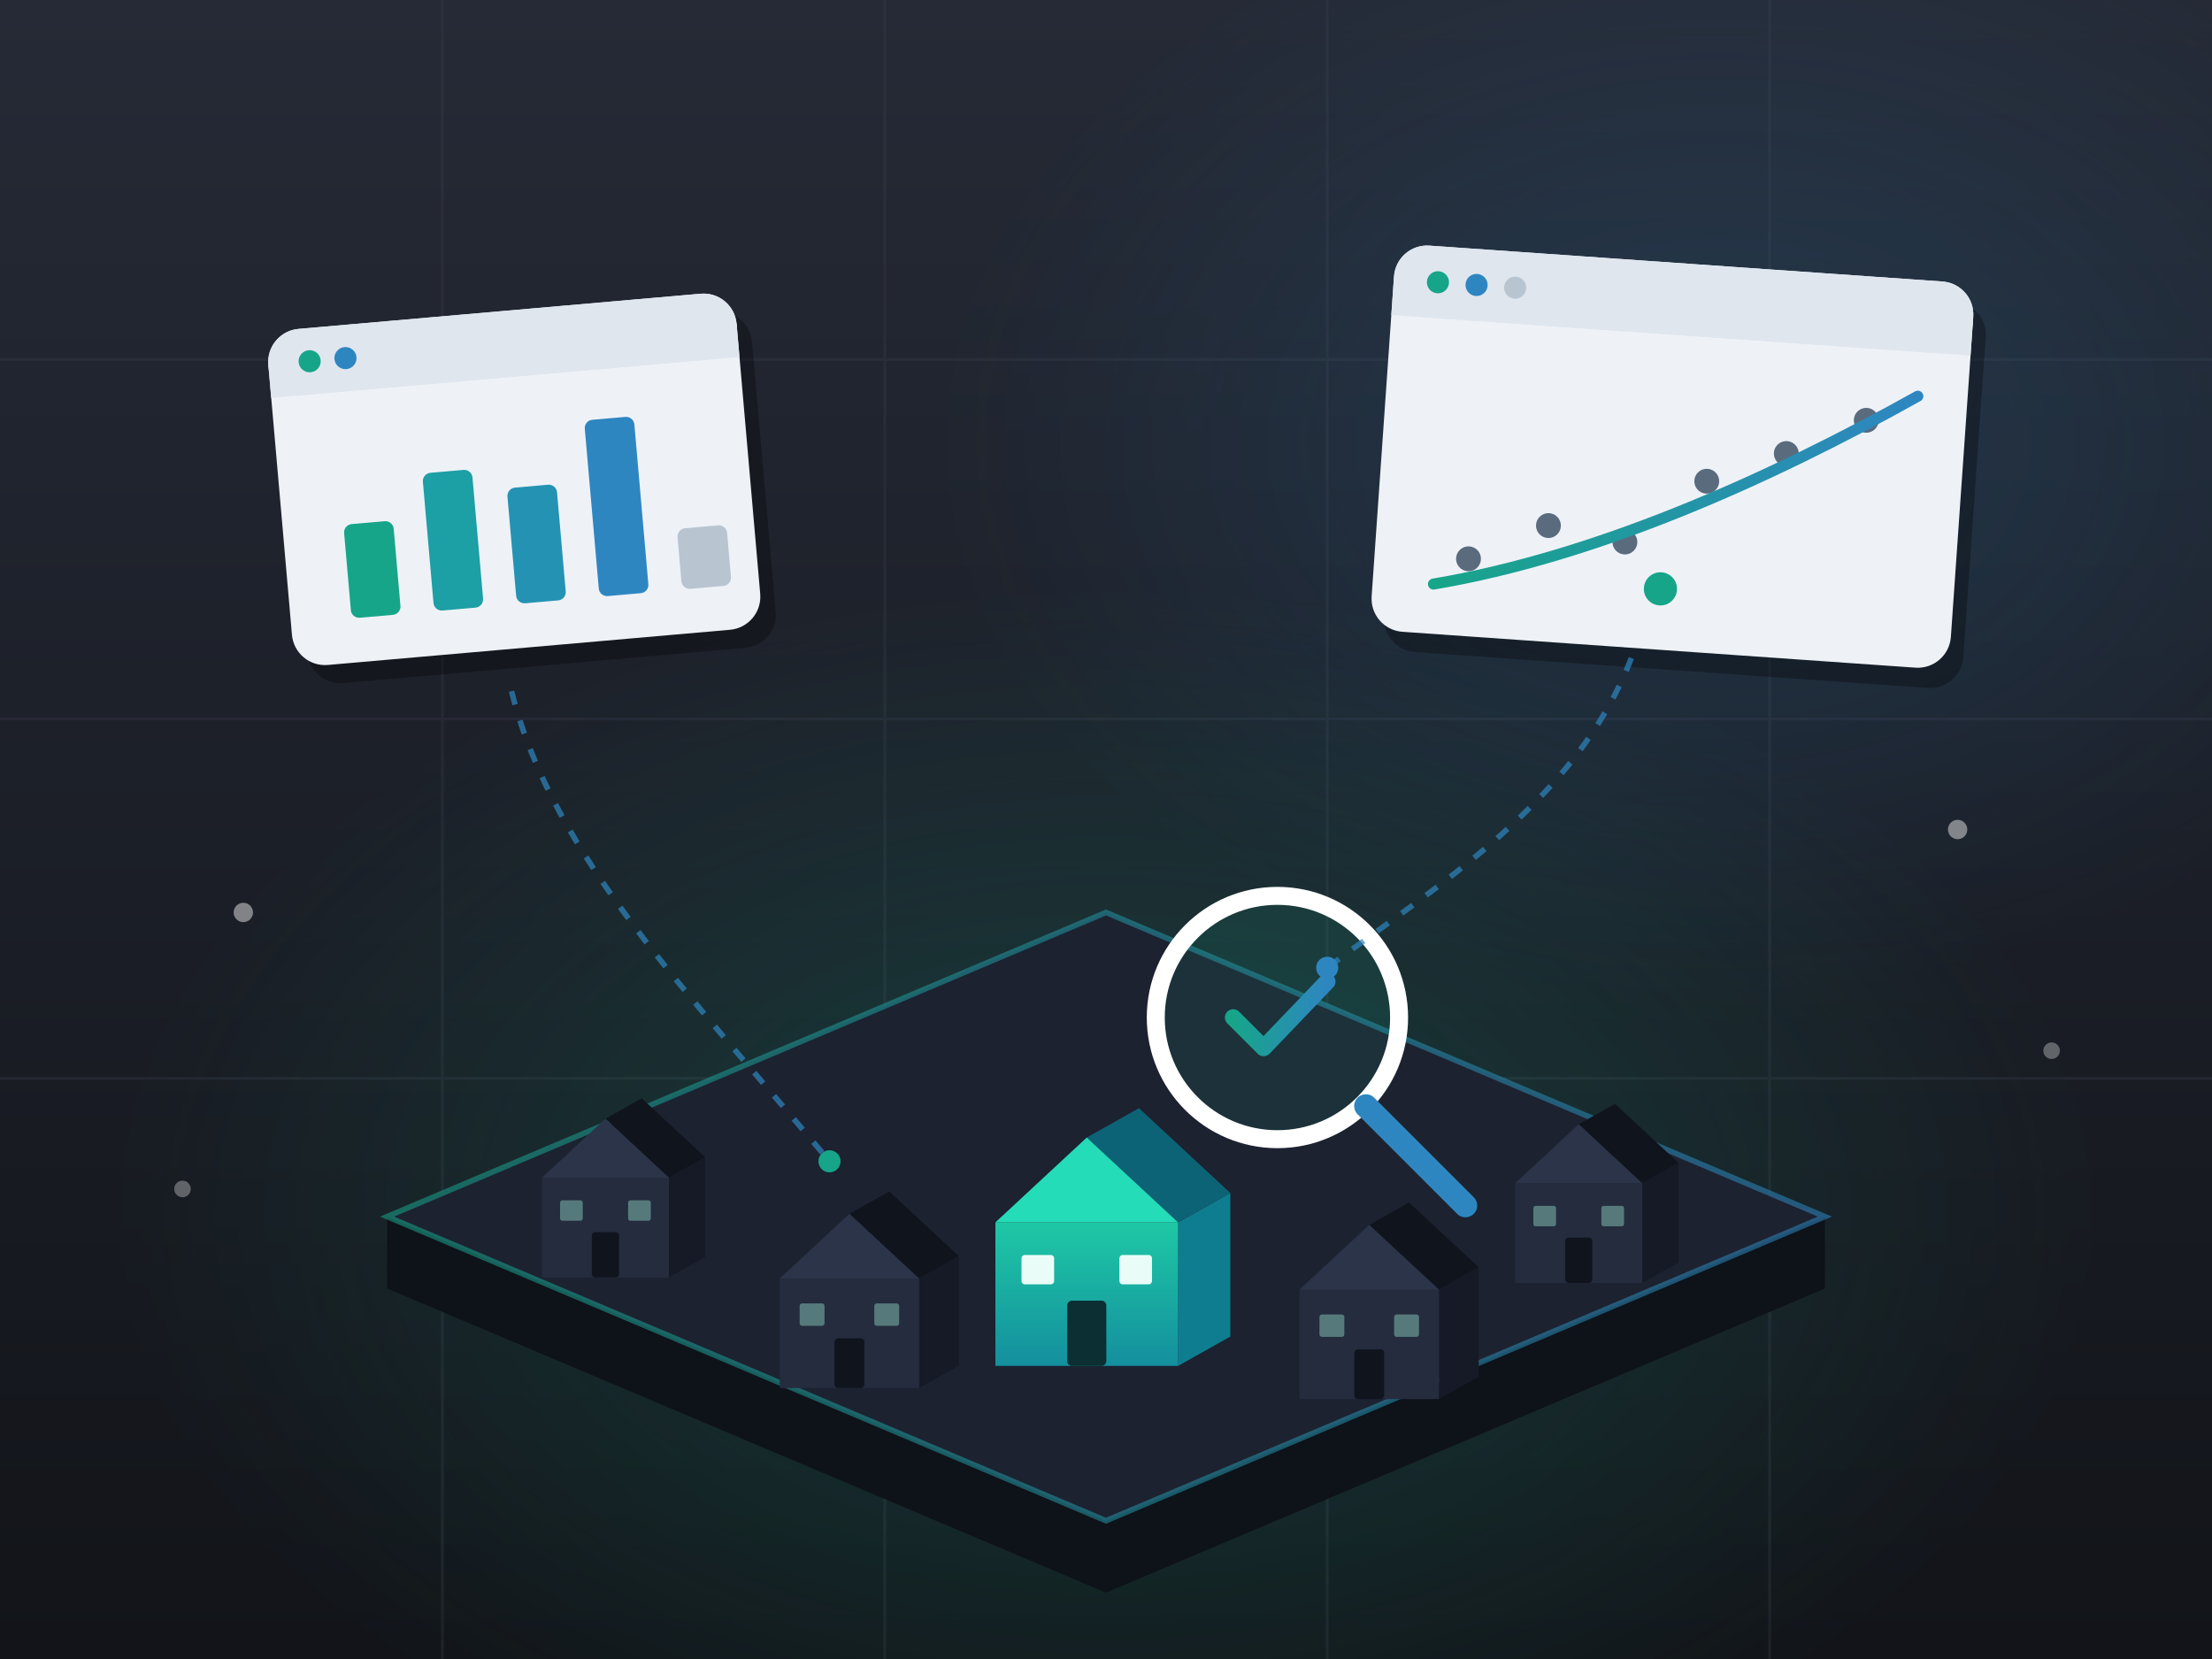
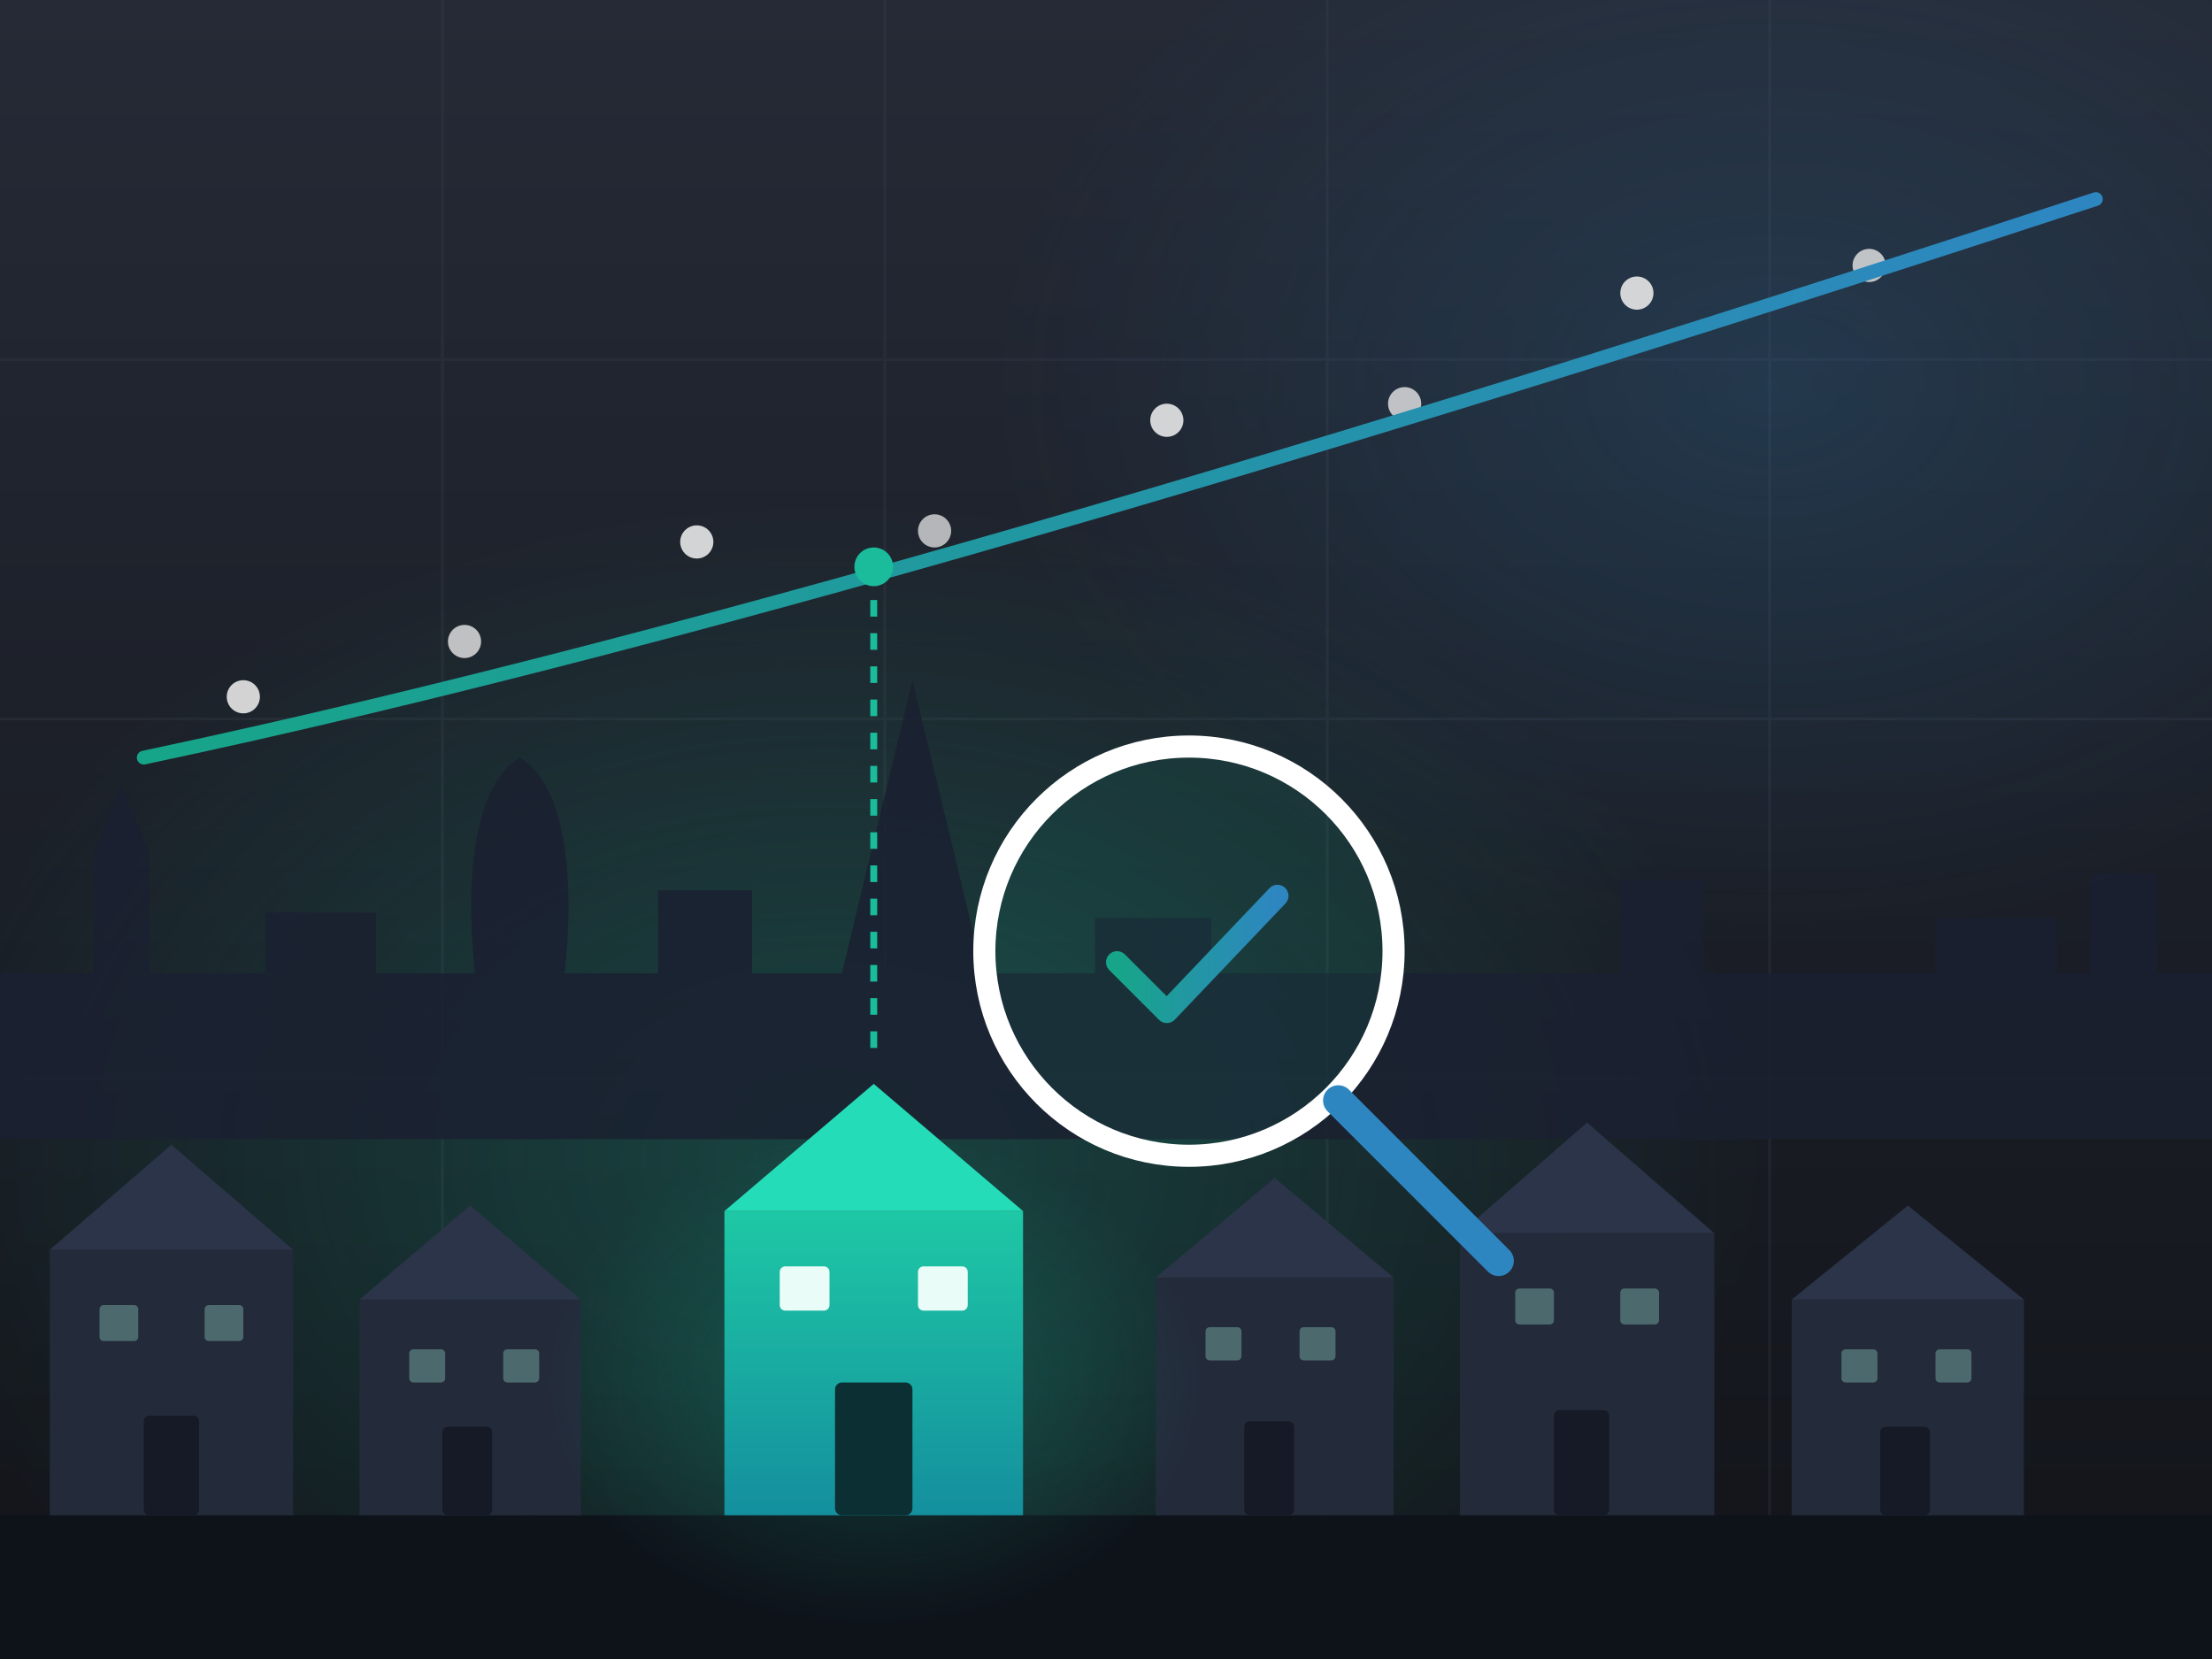
<svg xmlns="http://www.w3.org/2000/svg" viewBox="0 0 800 600" width="800" height="600" role="img" aria-label="Detecting undervalued homes in London">
  <defs>
    <linearGradient id="bg" x1="0" y1="0" x2="0" y2="1">
      <stop offset="0" stop-color="#252a36" />
      <stop offset="1" stop-color="#121419" />
    </linearGradient>
    <linearGradient id="gb" x1="0" y1="0" x2="1" y2="0">
      <stop offset="0" stop-color="#17A589" />
      <stop offset="1" stop-color="#2E86C1" />
    </linearGradient>
    <linearGradient id="house" x1="0" y1="0" x2="0" y2="1">
      <stop offset="0" stop-color="#1ec8a5" />
      <stop offset="1" stop-color="#148f9e" />
    </linearGradient>
    <radialGradient id="glowT" cx="0.5" cy="0.5" r="0.5">
-       <stop offset="0" stop-color="#17A589" stop-opacity="0.25" />
+       <stop offset="0" stop-color="#17A589" stop-opacity="0.30" />
      <stop offset="1" stop-color="#17A589" stop-opacity="0" />
    </radialGradient>
    <radialGradient id="glowB" cx="0.5" cy="0.5" r="0.5">
      <stop offset="0" stop-color="#2E86C1" stop-opacity="0.20" />
      <stop offset="1" stop-color="#2E86C1" stop-opacity="0" />
    </radialGradient>
-     <g id="ihouse-ink">
-       <polygon points="56,-44 72,-53 72,-9 56,0" fill="#151a26" />
-       <polygon points="28,-70 44,-79 72,-53 56,-44" fill="#10141d" />
-       <rect x="0" y="-44" width="56" height="44" fill="#242c3e" />
-       <polygon points="0,-44 28,-70 56,-44" fill="#2b3448" />
-       <rect x="22" y="-20" width="12" height="20" rx="1.5" fill="#10141d" />
-       <rect x="8" y="-34" width="10" height="9" rx="1" fill="#7fb9ad" opacity="0.55" />
-       <rect x="38" y="-34" width="10" height="9" rx="1" fill="#7fb9ad" opacity="0.55" />
-     </g>
-     <g id="ihouse-teal">
-       <polygon points="56,-44 72,-53 72,-9 56,0" fill="#0f7d90" />
-       <polygon points="28,-70 44,-79 72,-53 56,-44" fill="#0c6376" />
-       <rect x="0" y="-44" width="56" height="44" fill="url(#house)" />
-       <polygon points="0,-44 28,-70 56,-44" fill="#25dcb8" />
-       <rect x="22" y="-20" width="12" height="20" rx="1.5" fill="#0b2f33" />
-       <rect x="8" y="-34" width="10" height="9" rx="1" fill="#eafcf7" />
-       <rect x="38" y="-34" width="10" height="9" rx="1" fill="#eafcf7" />
-     </g>
  </defs>
  <rect width="800" height="600" fill="url(#bg)" />
-   <g stroke="#3E4250" stroke-width="1" opacity="0.28">
+   <g stroke="#3E4250" stroke-width="1" opacity="0.26">
    <line x1="0" y1="130" x2="800" y2="130" />
    <line x1="0" y1="260" x2="800" y2="260" />
    <line x1="0" y1="390" x2="800" y2="390" />
    <line x1="160" y1="0" x2="160" y2="600" />
    <line x1="320" y1="0" x2="320" y2="600" />
    <line x1="480" y1="0" x2="480" y2="600" />
    <line x1="640" y1="0" x2="640" y2="600" />
  </g>
-   <ellipse cx="400" cy="440" rx="360" ry="230" fill="url(#glowT)" />
-   <ellipse cx="620" cy="160" rx="280" ry="200" fill="url(#glowB)" />
-   <polygon points="400,576 140,466 140,440 400,550 660,440 660,466" fill="#0e1219" />
-   <polygon points="400,330 660,440 400,550 140,440" fill="#1c2230" />
-   <polygon points="400,330 660,440 400,550 140,440" fill="none" stroke="url(#gb)" stroke-width="2" opacity="0.55" />
-   <use href="#ihouse-ink" transform="translate(196,462) scale(0.82)" />
-   <use href="#ihouse-ink" transform="translate(282,502) scale(0.9)" />
-   <use href="#ihouse-ink" transform="translate(470,506) scale(0.9)" />
-   <use href="#ihouse-ink" transform="translate(548,464) scale(0.82)" />
-   <use href="#ihouse-teal" transform="translate(360,494) scale(1.18)" />
-   <g transform="translate(462,368)">
-     <circle r="44" fill="#17A589" opacity="0.12" />
-     <circle r="44" fill="none" stroke="#ffffff" stroke-width="6.5" />
-     <line x1="32" y1="32" x2="68" y2="68" stroke="#2E86C1" stroke-width="8.5" stroke-linecap="round" />
-     <path d="M -16 0 L -5 11 L 18 -13" fill="none" stroke="url(#gb)" stroke-width="6" stroke-linecap="round" stroke-linejoin="round" />
+   <ellipse cx="300" cy="420" rx="340" ry="240" fill="url(#glowT)" />
+   <ellipse cx="640" cy="140" rx="280" ry="200" fill="url(#glowB)" />
+   <g fill="#1a2030" opacity="0.85">
+     <rect x="0" y="352" width="800" height="60" />
+     <rect x="34" y="308" width="20" height="48" />
+     <polygon points="34,308 44,284 54,308" />
+     <rect x="96" y="330" width="40" height="26" />
+     <path d="M 172 354 C 167 310 174 282 188 274 C 202 282 209 310 204 354 Z" />
+     <rect x="238" y="322" width="34" height="34" />
+     <polygon points="304,354 330,246 356,354" />
+     <rect x="396" y="332" width="42" height="24" />
+     <rect x="586" y="318" width="30" height="38" />
+     <rect x="700" y="332" width="44" height="24" />
+     <rect x="756" y="316" width="24" height="40" />
  </g>
-   <g transform="translate(505,88) rotate(4)">
-     <rect x="5" y="7" width="210" height="140" rx="12" fill="#000000" opacity="0.30" />
-     <rect width="210" height="140" rx="12" fill="#eef2f7" />
-     <rect width="210" height="26" rx="12" fill="#dfe6ee" />
-     <rect y="14" width="210" height="12" fill="#dfe6ee" />
-     <circle cx="16" cy="13" r="4" fill="#17A589" />
-     <circle cx="30" cy="13" r="4" fill="#2E86C1" />
-     <circle cx="44" cy="13" r="4" fill="#b9c4d1" />
-     <g fill="#5a6b7e">
-       <circle cx="34" cy="112" r="4.5" />
-       <circle cx="62" cy="98" r="4.5" />
-       <circle cx="90" cy="102" r="4.5" />
-       <circle cx="118" cy="78" r="4.5" />
-       <circle cx="146" cy="66" r="4.5" />
-       <circle cx="174" cy="52" r="4.5" />
+   <g>
+     <rect x="0" y="548" width="800" height="52" fill="#0e1219" />
+     <g fill="#232a3a">
+       <rect x="18" y="452" width="88" height="96" />
+       <rect x="130" y="470" width="80" height="78" />
+       <rect x="418" y="462" width="86" height="86" />
+       <rect x="528" y="446" width="92" height="102" />
+       <rect x="648" y="470" width="84" height="78" />
    </g>
-     <circle cx="104" cy="118" r="6" fill="#17A589" />
-     <path d="M 22 122 C 80 108 140 76 192 42" fill="none" stroke="url(#gb)" stroke-width="4" stroke-linecap="round" />
+     <g fill="#2b3448">
+       <polygon points="18,452 62,414 106,452" />
+       <polygon points="130,470 170,436 210,470" />
+       <polygon points="418,462 461,426 504,462" />
+       <polygon points="528,446 574,406 620,446" />
+       <polygon points="648,470 690,436 732,470" />
+     </g>
+     <g fill="#7fb9ad" opacity="0.45">
+       <rect x="36" y="472" width="14" height="13" rx="1.5" />
+       <rect x="74" y="472" width="14" height="13" rx="1.5" />
+       <rect x="148" y="488" width="13" height="12" rx="1.5" />
+       <rect x="182" y="488" width="13" height="12" rx="1.5" />
+       <rect x="436" y="480" width="13" height="12" rx="1.5" />
+       <rect x="470" y="480" width="13" height="12" rx="1.5" />
+       <rect x="548" y="466" width="14" height="13" rx="1.5" />
+       <rect x="586" y="466" width="14" height="13" rx="1.5" />
+       <rect x="666" y="488" width="13" height="12" rx="1.5" />
+       <rect x="700" y="488" width="13" height="12" rx="1.5" />
+     </g>
+     <g fill="#151a26">
+       <rect x="52" y="512" width="20" height="36" rx="2" />
+       <rect x="160" y="516" width="18" height="32" rx="2" />
+       <rect x="450" y="514" width="18" height="34" rx="2" />
+       <rect x="562" y="510" width="20" height="38" rx="2" />
+       <rect x="680" y="516" width="18" height="32" rx="2" />
+     </g>
+     <ellipse cx="316" cy="500" rx="120" ry="90" fill="url(#glowT)" />
+     <rect x="262" y="438" width="108" height="110" fill="url(#house)" />
+     <polygon points="262,438 316,392 370,438" fill="#25dcb8" />
+     <rect x="282" y="458" width="18" height="16" rx="2" fill="#eafcf7" />
+     <rect x="332" y="458" width="18" height="16" rx="2" fill="#eafcf7" />
+     <rect x="302" y="500" width="28" height="48" rx="2.5" fill="#0b2f33" />
  </g>
-   <g transform="translate(96,120) rotate(-5)">
-     <rect x="5" y="7" width="170" height="122" rx="12" fill="#000000" opacity="0.30" />
-     <rect width="170" height="122" rx="12" fill="#eef2f7" />
-     <rect width="170" height="24" rx="12" fill="#dfe6ee" />
-     <rect y="12" width="170" height="12" fill="#dfe6ee" />
-     <circle cx="15" cy="12" r="4" fill="#17A589" />
-     <circle cx="28" cy="12" r="4" fill="#2E86C1" />
-     <g>
-       <rect x="22" y="72" width="18" height="34" rx="3" fill="#17A589" />
-       <rect x="52" y="56" width="18" height="50" rx="3" fill="#1c9fa5" />
-       <rect x="82" y="64" width="18" height="42" rx="3" fill="#2493b3" />
-       <rect x="112" y="42" width="18" height="64" rx="3" fill="#2E86C1" />
-       <rect x="142" y="84" width="18" height="22" rx="3" fill="#b9c4d1" />
-     </g>
+   <g fill="#e7e7e7">
+     <circle cx="88" cy="252" r="6" opacity="0.9" />
+     <circle cx="168" cy="232" r="6" opacity="0.8" />
+     <circle cx="252" cy="196" r="6" opacity="0.9" />
+     <circle cx="338" cy="192" r="6" opacity="0.75" />
+     <circle cx="422" cy="152" r="6" opacity="0.9" />
+     <circle cx="508" cy="146" r="6" opacity="0.8" />
+     <circle cx="592" cy="106" r="6" opacity="0.9" />
+     <circle cx="676" cy="96" r="6" opacity="0.8" />
  </g>
-   <g stroke="#2E86C1" stroke-width="2" stroke-dasharray="5 6" fill="none" opacity="0.7">
-     <path d="M 185 250 C 200 310 250 360 300 420" />
-     <path d="M 590 238 C 570 290 520 320 480 350" />
-   </g>
-   <circle cx="300" cy="420" r="4" fill="#17A589" />
-   <circle cx="480" cy="350" r="4" fill="#2E86C1" />
-   <g fill="#e7e7e7">
-     <circle cx="88" cy="330" r="3.5" opacity="0.5" />
-     <circle cx="708" cy="300" r="3.5" opacity="0.5" />
-     <circle cx="742" cy="380" r="3" opacity="0.35" />
-     <circle cx="66" cy="430" r="3" opacity="0.35" />
+   <path d="M 52 274 C 260 230 520 150 758 72" fill="none" stroke="url(#gb)" stroke-width="5" stroke-linecap="round" />
+   <line x1="316" y1="205" x2="316" y2="384" stroke="#1ABC9C" stroke-width="2.5" stroke-dasharray="6 6" />
+   <circle cx="316" cy="205" r="7" fill="#1ABC9C" />
+   <g transform="translate(430,344)">
+     <circle r="74" fill="#17A589" opacity="0.10" />
+     <circle r="74" fill="none" stroke="#ffffff" stroke-width="8" />
+     <line x1="54" y1="54" x2="112" y2="112" stroke="#2E86C1" stroke-width="11" stroke-linecap="round" />
+     <path d="M -26 4 L -8 22 L 32 -20" fill="none" stroke="url(#gb)" stroke-width="8" stroke-linecap="round" stroke-linejoin="round" />
  </g>
</svg>
